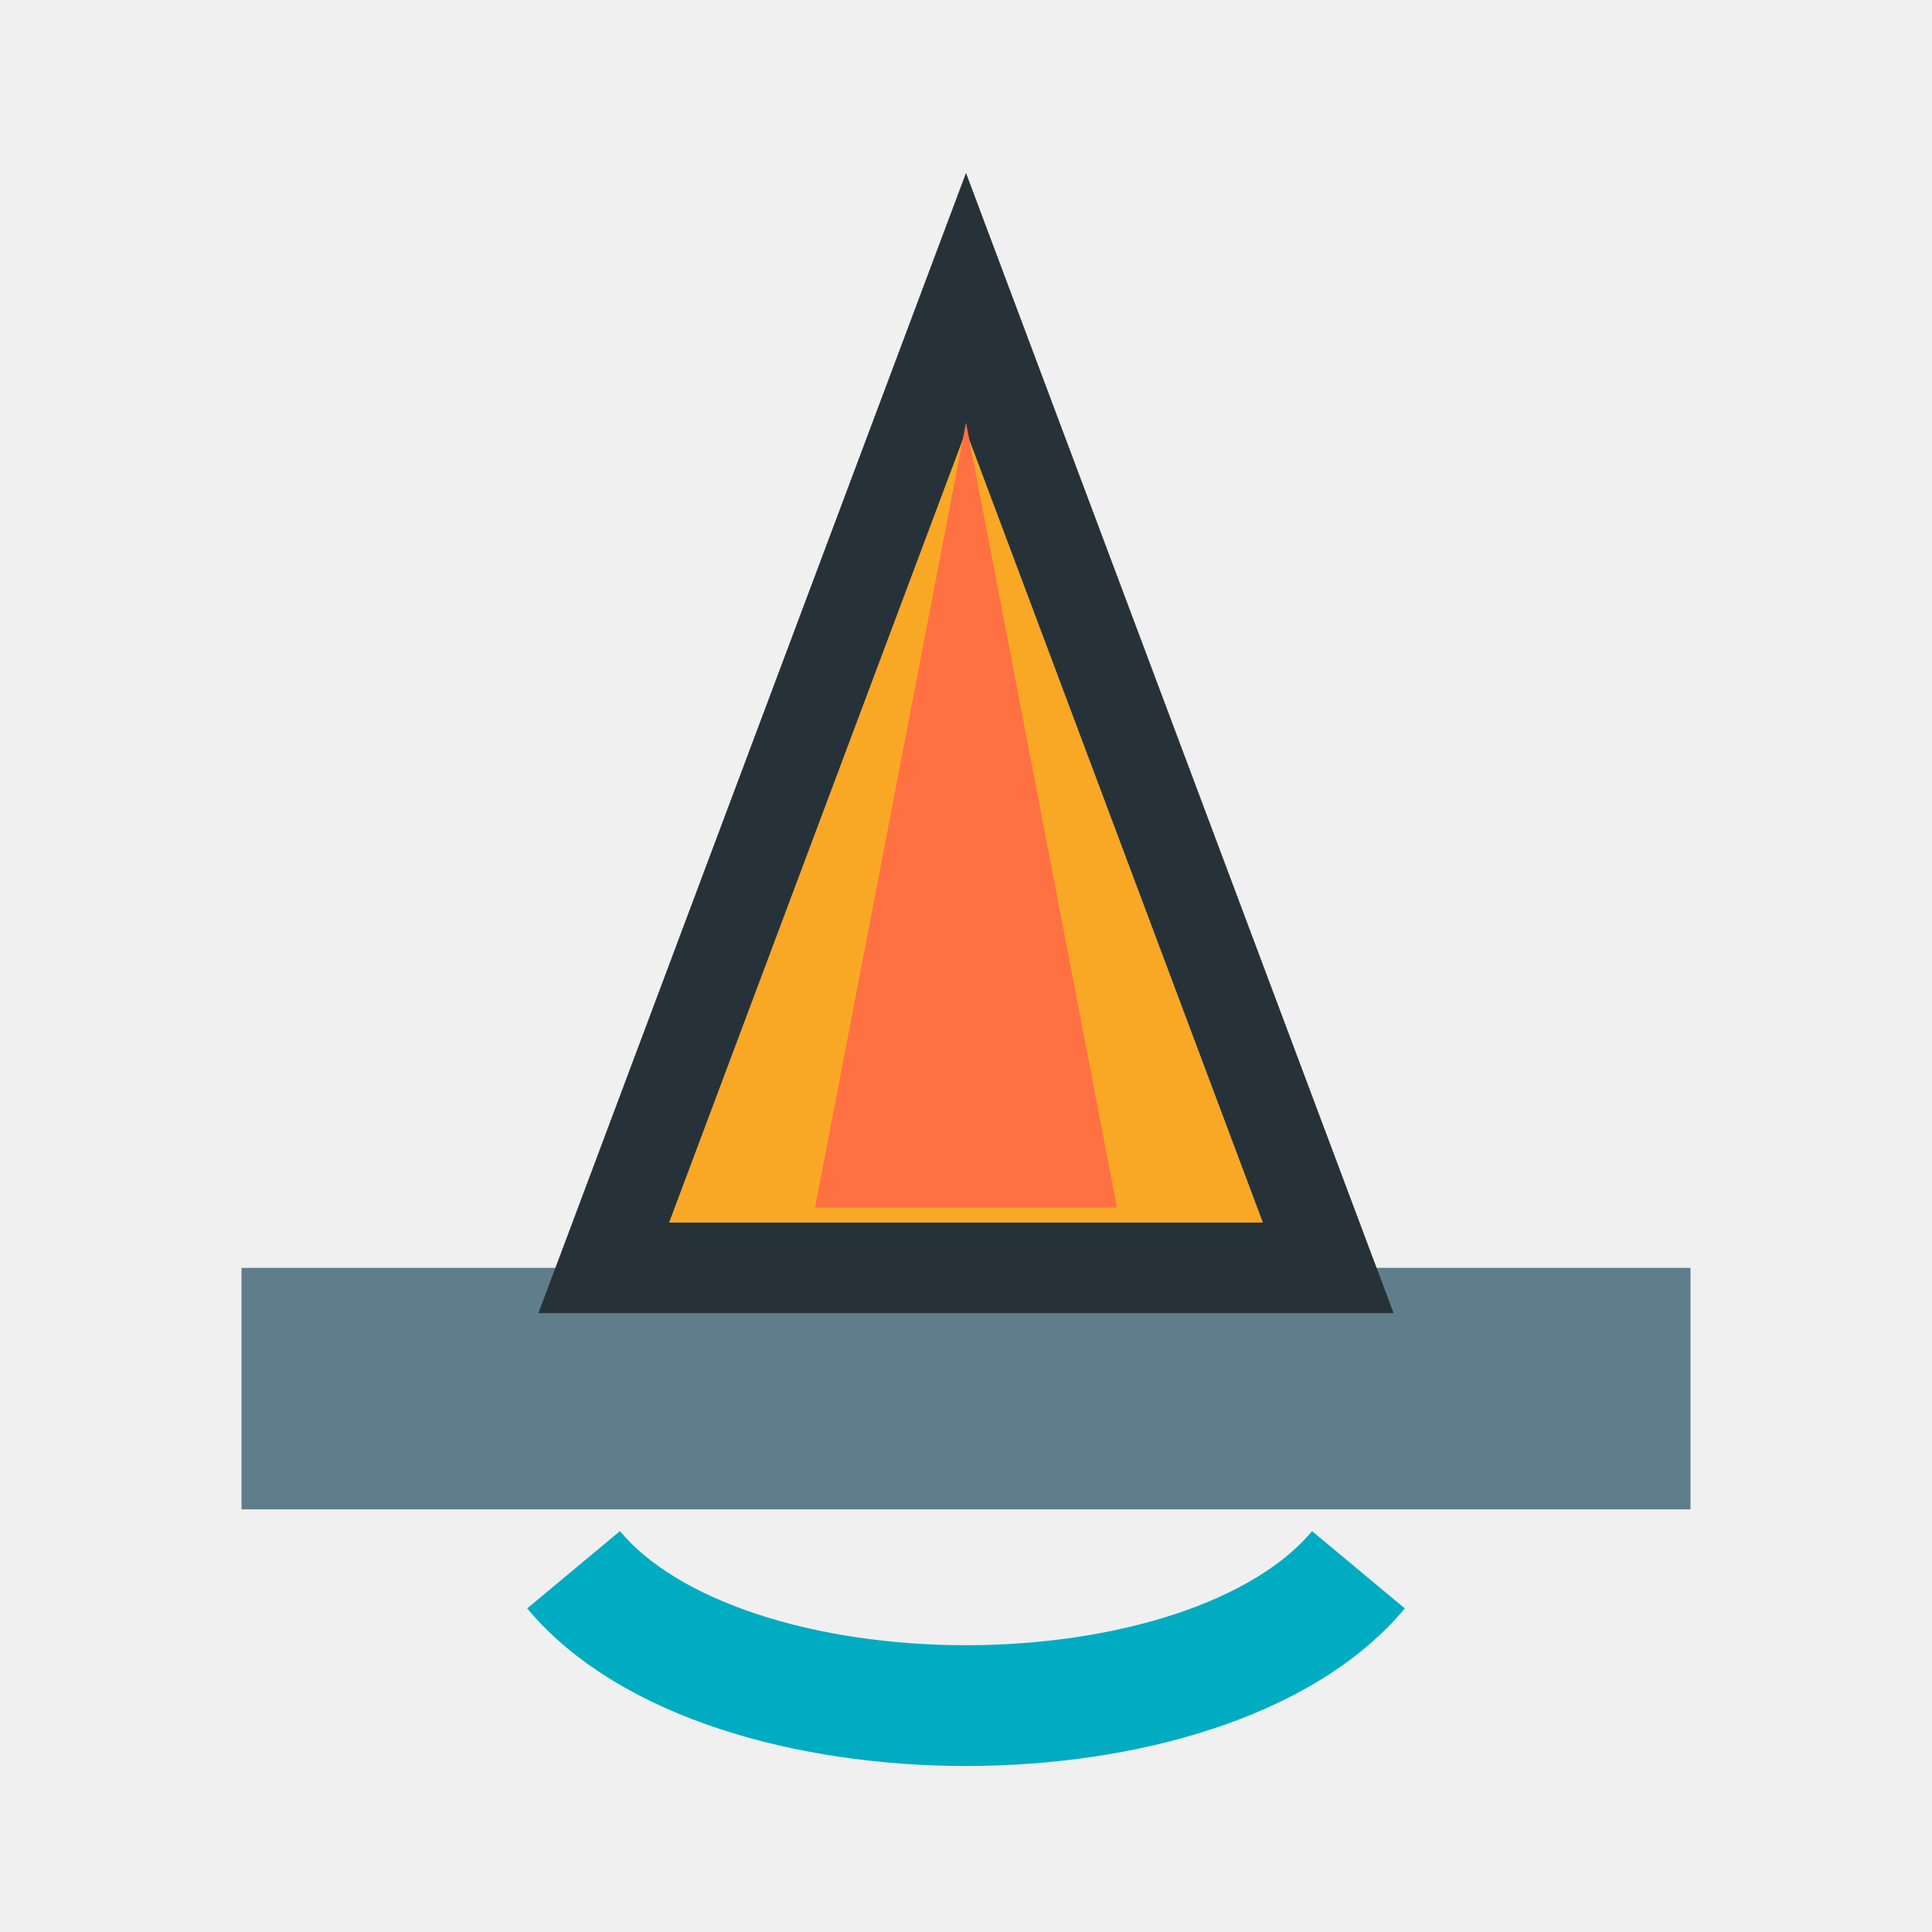
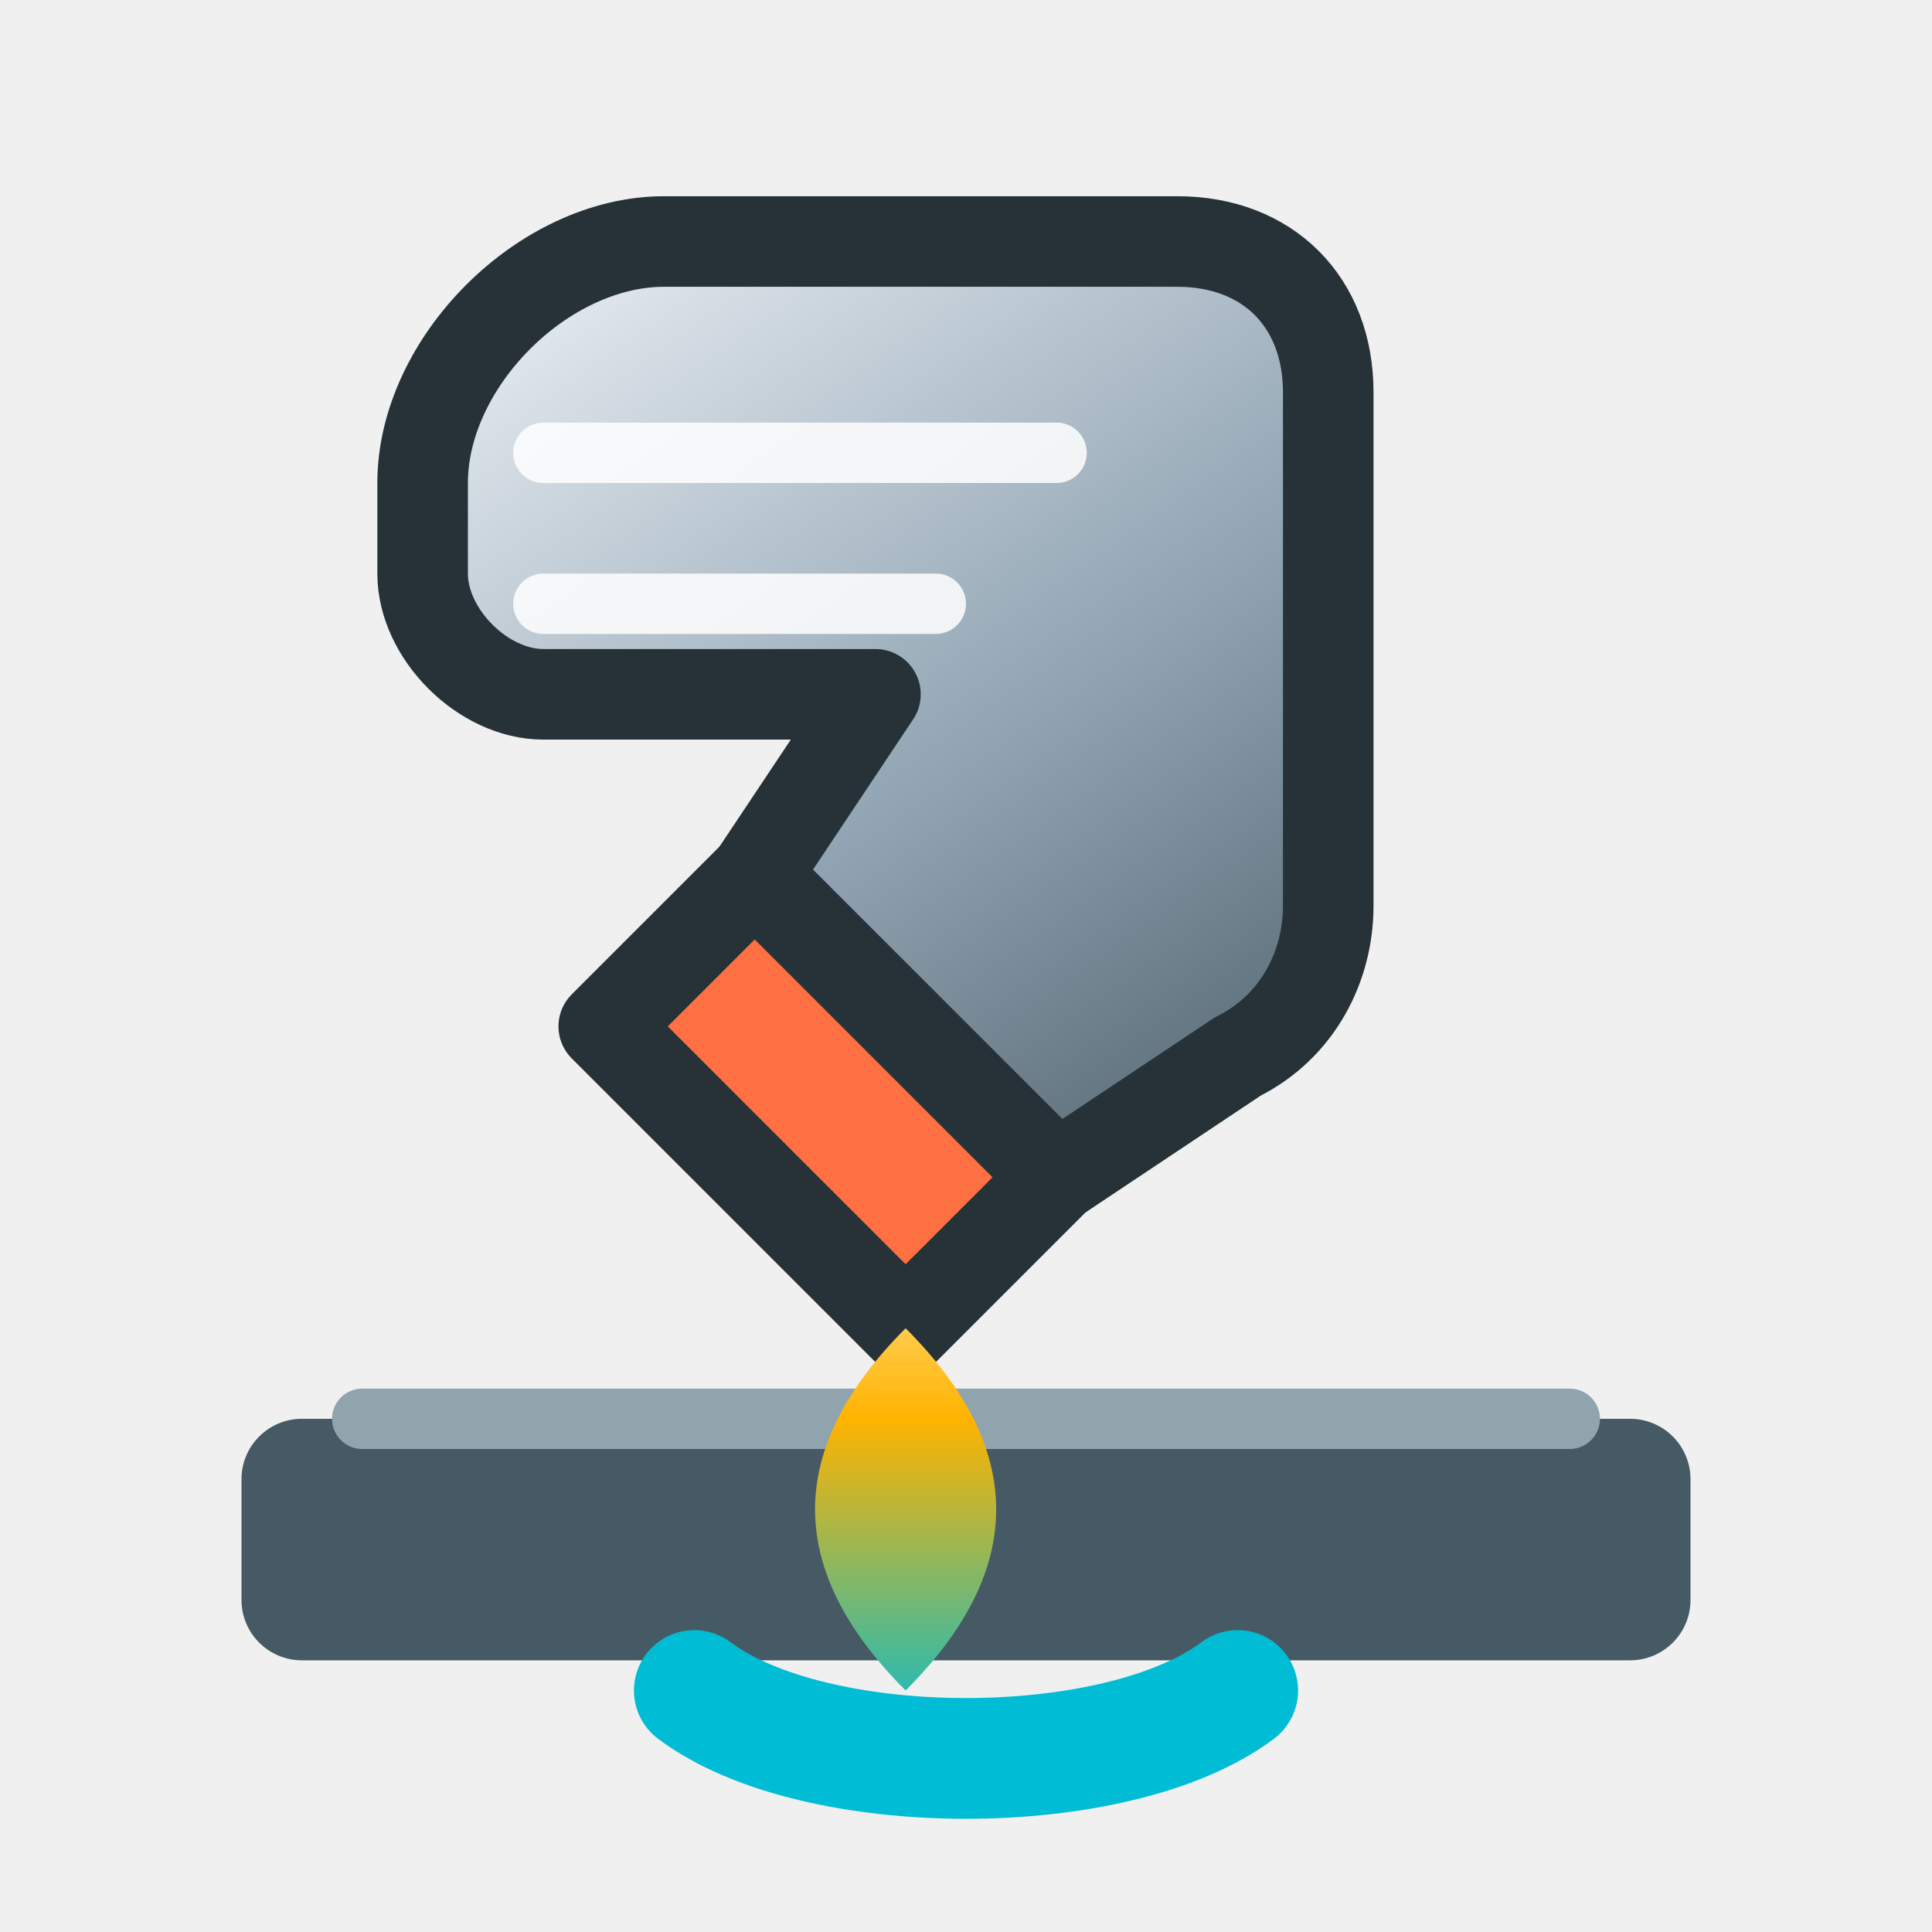
<svg xmlns="http://www.w3.org/2000/svg" width="64" height="64" viewBox="0 0 64 64">
-   <rect x="8" y="42" width="48" height="8" fill="#607d8b" />
-   <path d="M20 42 L32 10 L44 42 Z" fill="#f9a825" stroke="#263238" stroke-width="3" />
-   <path d="M32 14 L27 40 H37 Z" fill="#ff7043" />
-   <path d="M19 52 C24 58 40 58 45 52" fill="none" stroke="#00acc1" stroke-width="4" />
+   <defs>
+     <linearGradient id="torch" x1="18" y1="8" x2="45" y2="46" gradientUnits="userSpaceOnUse">
+       <stop offset="0" stop-color="#e8edf2" />
+       <stop offset="0.48" stop-color="#8fa3b2" />
+       <stop offset="1" stop-color="#37474f" />
+     </linearGradient>
+     <linearGradient id="arc" x1="31" y1="38" x2="31" y2="58" gradientUnits="userSpaceOnUse">
+       <stop offset="0" stop-color="#fffde7" />
+       <stop offset="0.45" stop-color="#ffb300" />
+       <stop offset="1" stop-color="#00bcd4" />
+     </linearGradient>
+   </defs>
+   <rect x="8" y="47" width="48" height="8" rx="2" fill="#455a64" />
+   <path d="M12 47h40" stroke="#90a4ae" stroke-width="2" stroke-linecap="round" />
+   <path d="M22 8h17c3 0 5 2 5 5v17c0 2-1 4-3 5l-6 4-10-10 4-6H18c-2 0-4-2-4-4v-3c0-4 4-8 8-8z" fill="url(#torch)" stroke="#263238" stroke-width="3" stroke-linejoin="round" />
+   <path d="M25 29l10 10-5 5-10-10z" fill="#ff7043" stroke="#263238" stroke-width="3" stroke-linejoin="round" />
+   <path d="M30 44c4 4 4 8 0 12-4-4-4-8 0-12z" fill="url(#arc)" />
+   <path d="M23 56c4 3 14 3 18 0" fill="none" stroke="#00bcd4" stroke-width="4" stroke-linecap="round" />
+   <path d="M18 15h17M18 20h13" stroke="#ffffff" stroke-width="2" stroke-linecap="round" opacity="0.85" />
</svg>
